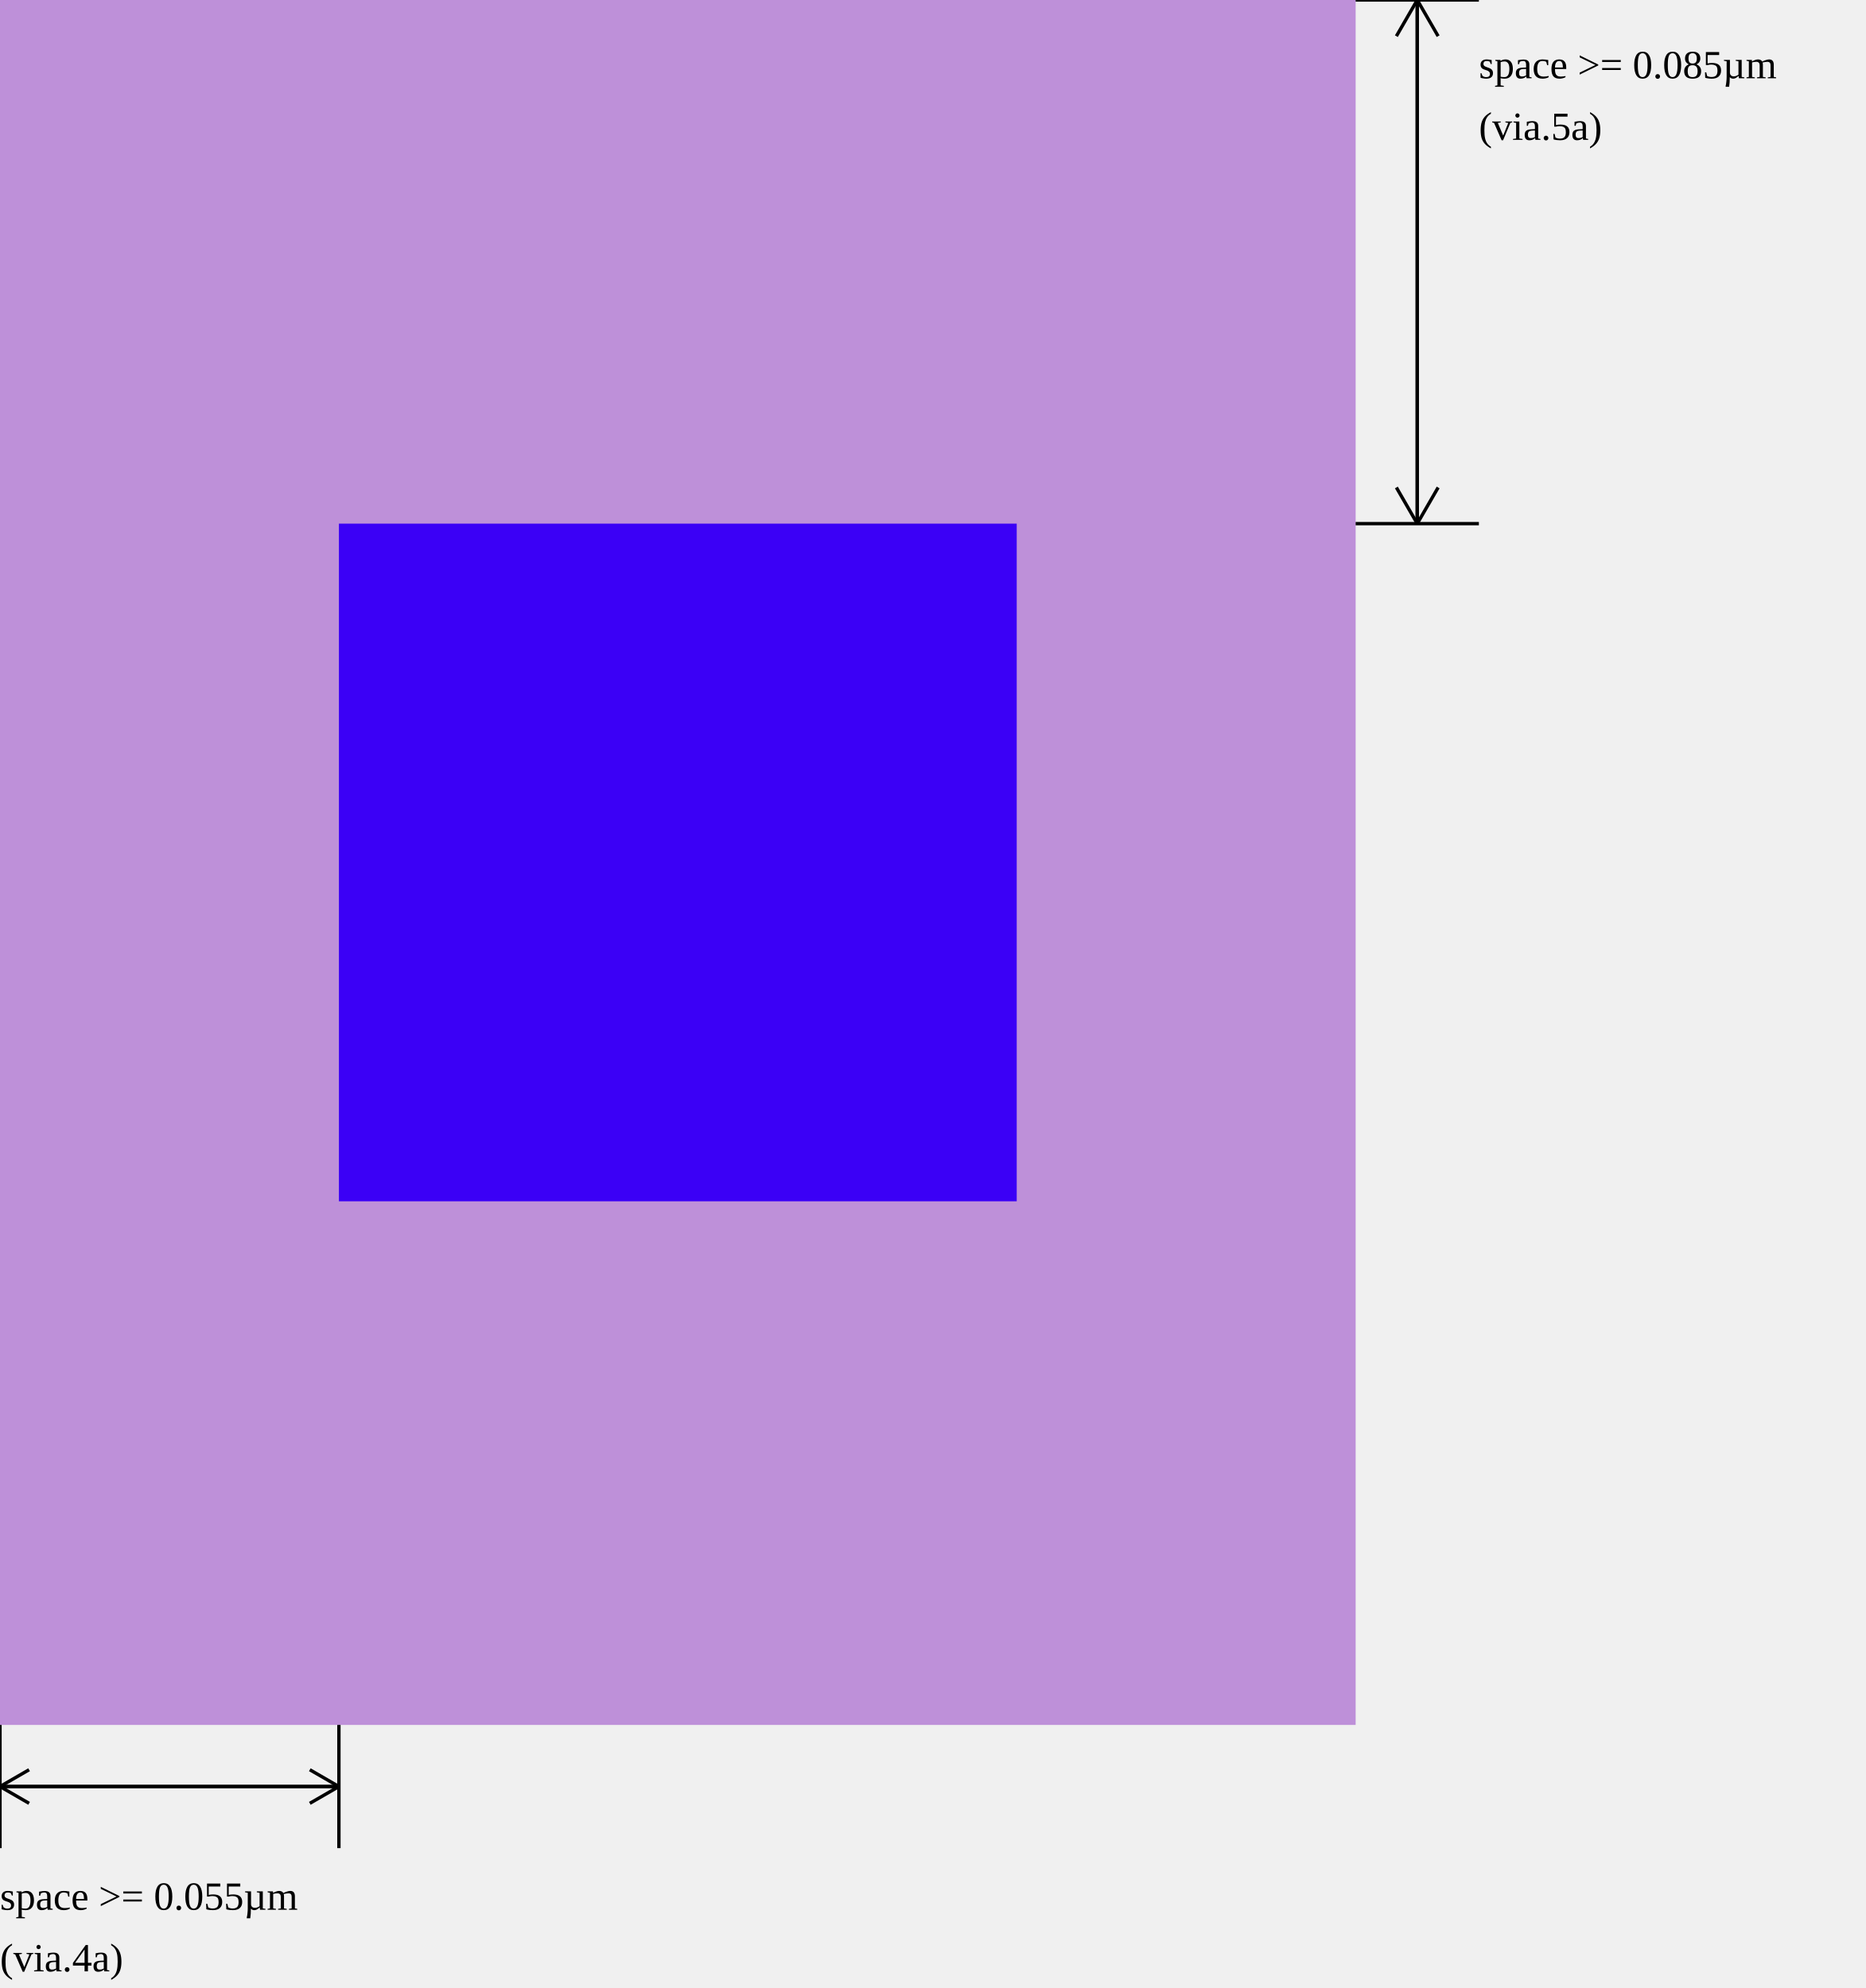
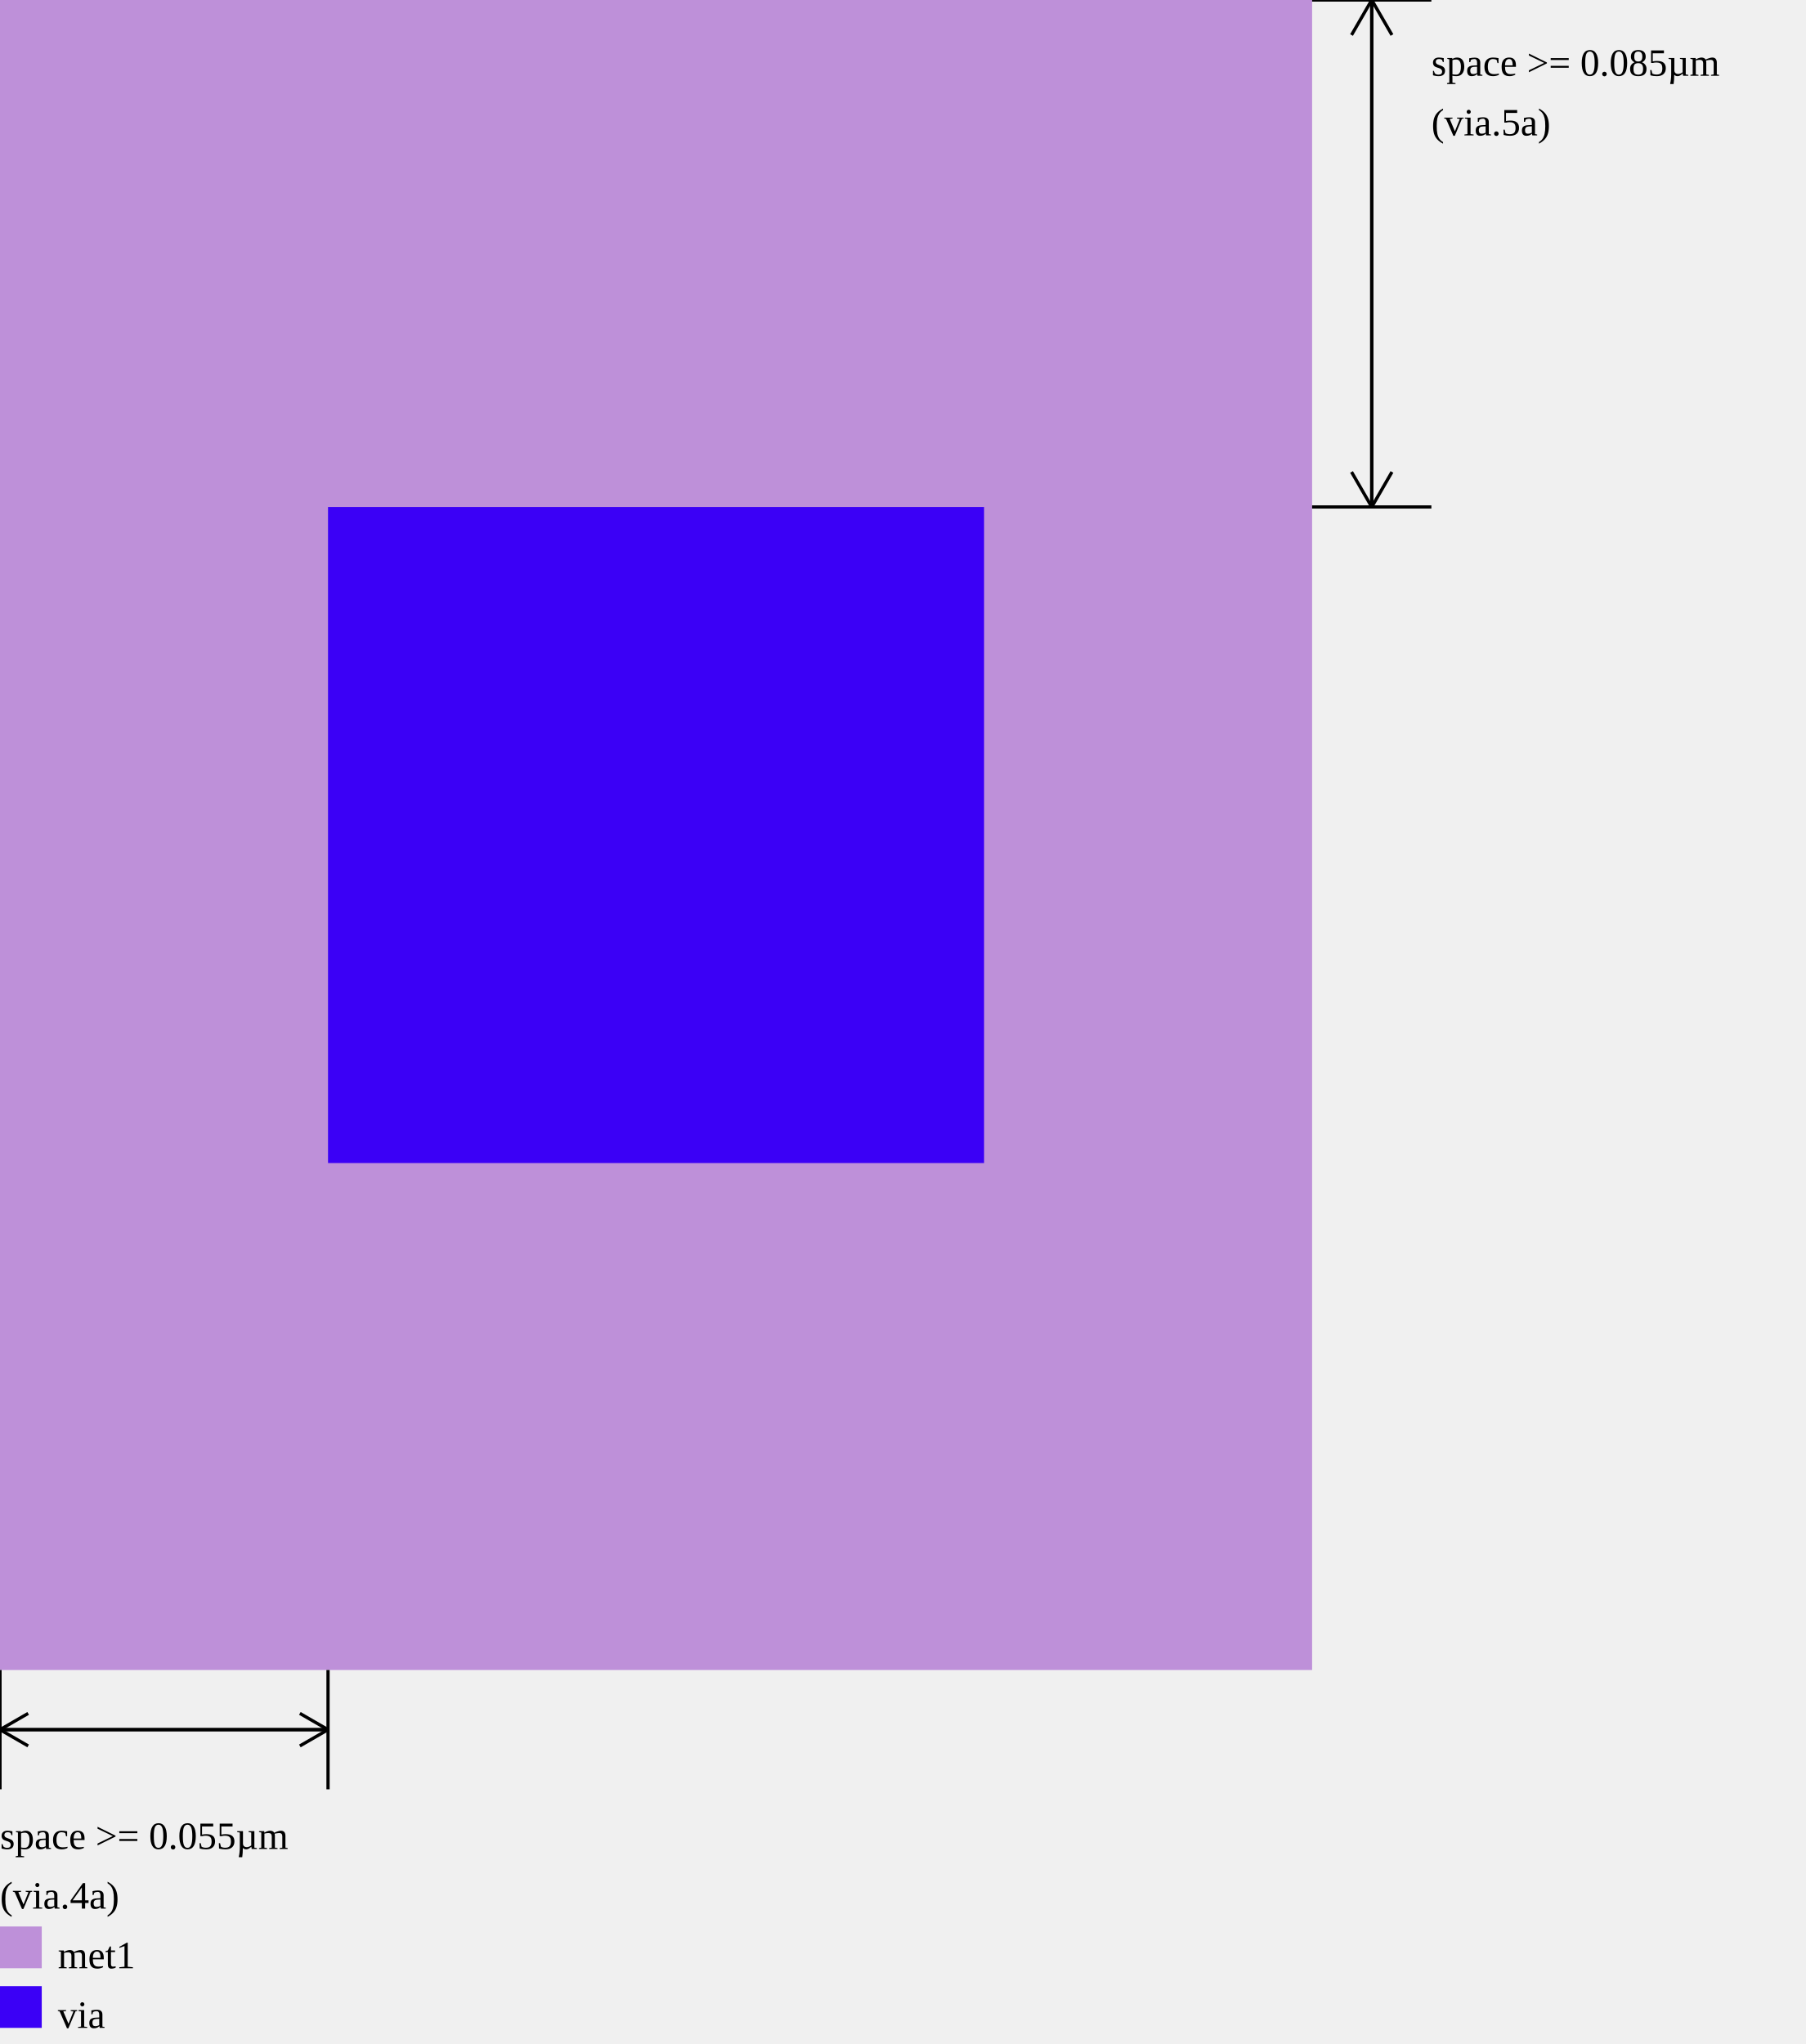
- <svg xmlns="http://www.w3.org/2000/svg" baseProfile="full" height="100%" version="1.1" width="100%" viewBox="0 0 560.0 597.0">
+ <svg xmlns="http://www.w3.org/2000/svg" baseProfile="full" height="100%" version="1.1" width="100%" viewBox="0 0 560.0 634.0">
  <defs>
    <style type="text/css">
    .background {fill:white;}
    .default {fill:grey;}
    .diff {fill:rgb(196,157,113);}
    .tap {fill:rgb(121,196,113);}
    .poly {fill:rgb(212,90,92);}
    .mcon {fill:rgb(204,202,204);stroke-width:1;stroke:black;}
-     .met1 {fill:rgb(190,144,217);}
-     .huge_met1 {fill:rgb(190,144,217);}
+     .met1, .huge_met1 {fill:rgb(190,144,217);}
    .via {fill:rgb(59,0,246);}
    .checkmark {fill:rgb(0,192,0);font-size:74px;}
    .no {fill:rgb(179,0,0);font-size:74px;}
    
</style>
  </defs>
  <rect class="met1" height="518.0" width="407.0" x="0" y="0" />
  <rect class="via" height="203.5" width="203.5" x="101.75" y="157.25" />
  <line stroke="black" x1="0" x2="0" y1="518.0" y2="555.0" />
  <line stroke="black" x1="101.75" x2="101.75" y1="518.0" y2="555.0" />
  <line stroke="black" stroke-width="1" x1="0" x2="101.75" y1="536.5" y2="536.5" />
  <line stroke="black" stroke-width="1" x1="101.75" x2="93.015" y1="536.5" y2="531.456" />
  <line stroke="black" stroke-width="1" x1="101.75" x2="93.015" y1="536.5" y2="541.544" />
  <line stroke="black" stroke-width="1" x1="101.75" x2="0" y1="536.5" y2="536.5" />
  <line stroke="black" stroke-width="1" x1="0" x2="8.735" y1="536.5" y2="541.544" />
  <line stroke="black" stroke-width="1" x1="0" x2="8.735" y1="536.5" y2="531.456" />
  <text x="0" y="573.5">space &gt;= 0.055µm</text>
  <text x="0" y="592.0">(via.4a)</text>
  <line stroke="black" x1="407.0" x2="444.0" y1="0" y2="0" />
  <line stroke="black" x1="407.0" x2="444.0" y1="157.25" y2="157.25" />
  <line stroke="black" stroke-width="1" x1="425.5" x2="425.5" y1="0" y2="157.25" />
  <line stroke="black" stroke-width="1" x1="425.5" x2="431.77" y1="157.25" y2="146.39" />
  <line stroke="black" stroke-width="1" x1="425.5" x2="419.23" y1="157.25" y2="146.39" />
  <line stroke="black" stroke-width="1" x1="425.5" x2="425.5" y1="157.25" y2="0" />
  <line stroke="black" stroke-width="1" x1="425.5" x2="419.23" y1="0" y2="10.86" />
  <line stroke="black" stroke-width="1" x1="425.5" x2="431.77" y1="0" y2="10.86" />
  <text x="444.0" y="23.5">space &gt;= 0.085µm</text>
  <text x="444.0" y="42">(via.5a)</text>
+   <rect class="met1" height="12.95" width="12.95" x="0" y="597.55" />
+   <text x="17.95" y="610.5">met1</text>
+   <rect class="via" height="12.95" width="12.95" x="0" y="616.05" />
+   <text x="17.95" y="629.0">via</text>
</svg>
